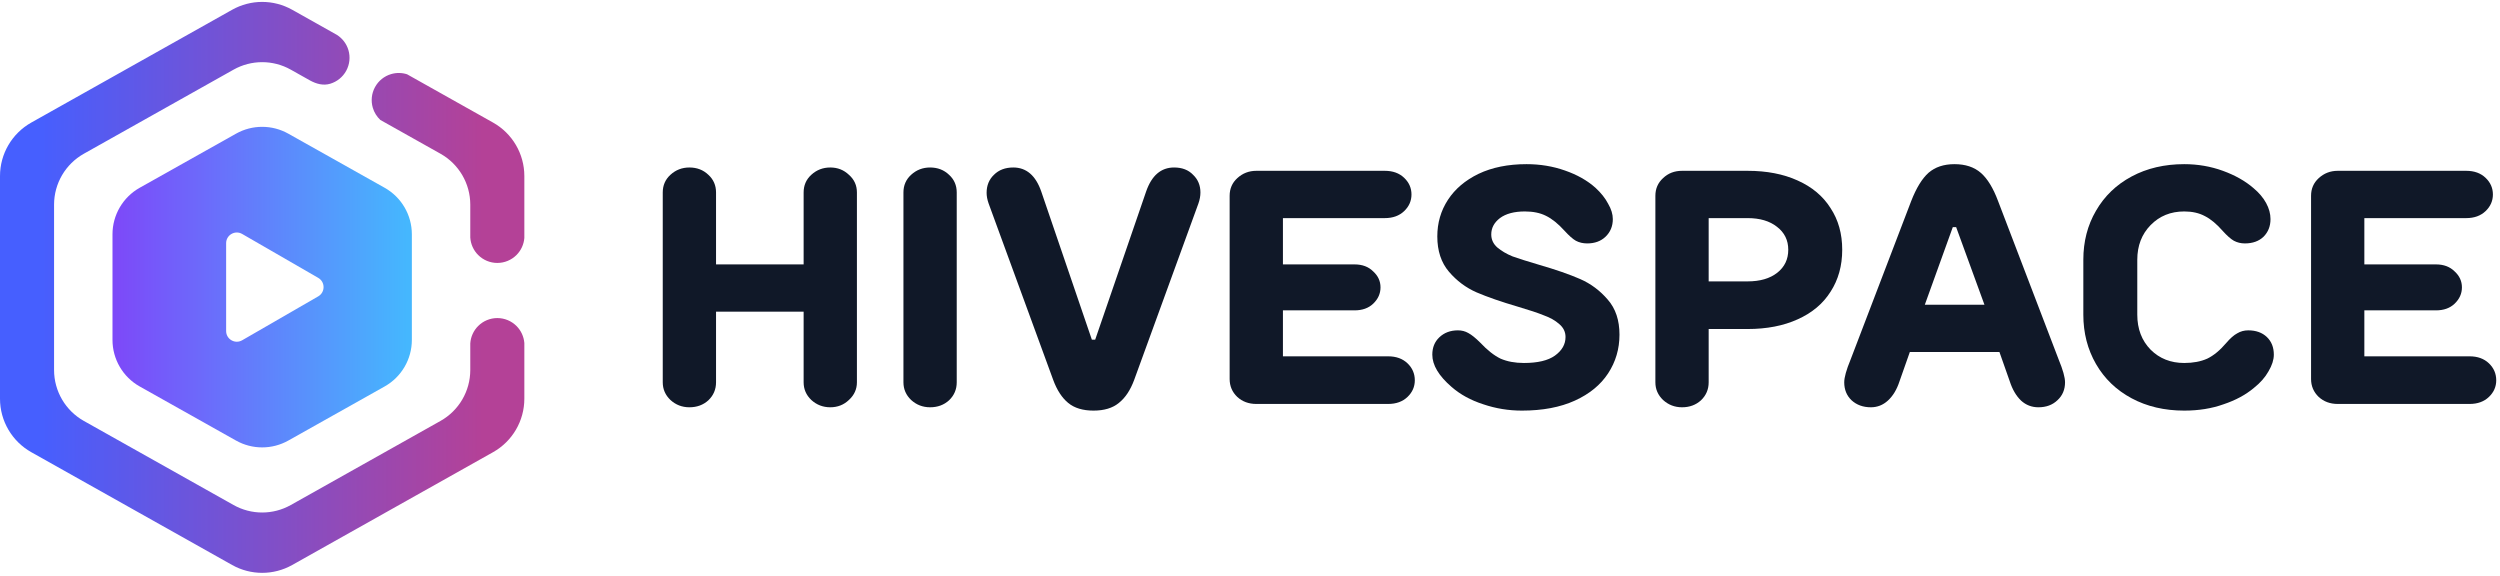
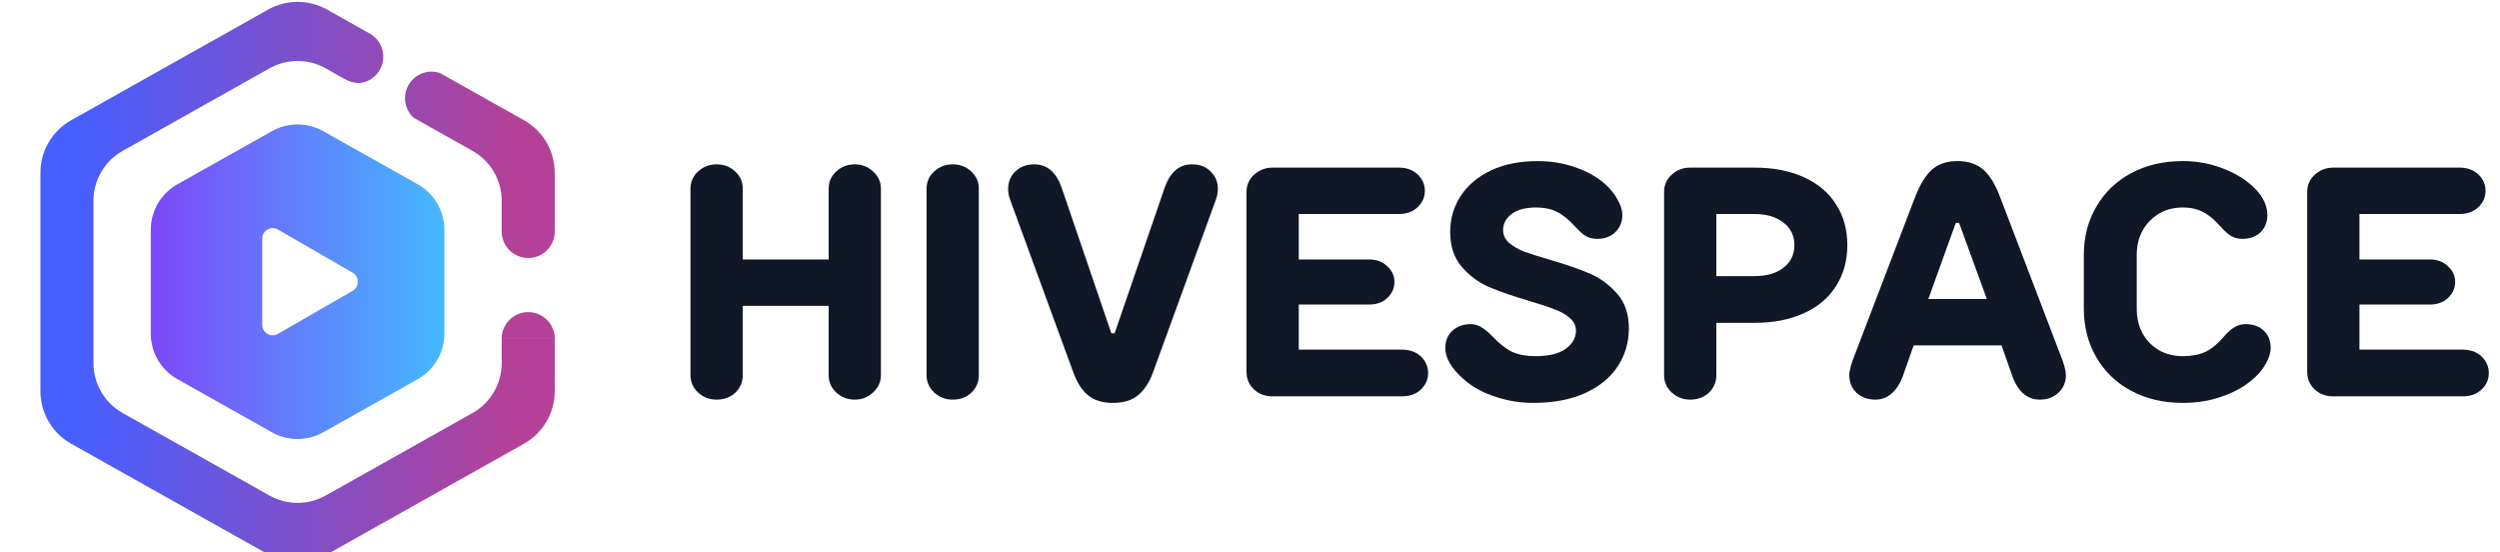
- <svg xmlns="http://www.w3.org/2000/svg" width="578" height="133" viewBox="0 0 578 133" fill="none">
+ <svg xmlns="http://www.w3.org/2000/svg" width="145" height="32" viewBox="10 0 550 130" fill="none">
  <path d="M54.57 30.904C58.323 28.797 62.904 28.797 66.658 30.904L88.922 43.407C92.813 45.593 95.221 49.708 95.221 54.17V78.592C95.221 83.054 92.813 87.169 88.922 89.354L66.658 101.858C62.904 103.966 58.323 103.966 54.57 101.858L32.306 89.354C28.415 87.169 26.007 83.054 26.007 78.592V54.17C26.007 49.708 28.415 45.593 32.306 43.407L54.57 30.904ZM55.985 54.088C54.339 53.138 52.283 54.326 52.283 56.226V76.536C52.283 78.436 54.339 79.624 55.985 78.674L73.575 68.519C75.22 67.569 75.22 65.194 73.575 64.243L55.985 54.088Z" fill="url(#paint0_linear_3450_11604)" />
  <path d="M53.672 2.258C57.983 -0.163 63.245 -0.163 67.556 2.258L77.527 7.858L71.683 18.594L71.677 18.602L67.225 16.102C63.12 13.796 58.109 13.796 54.004 16.102L19.389 35.542C15.134 37.932 12.5 42.432 12.5 47.312V85.553C12.5 90.433 15.134 94.933 19.389 97.322L54.004 116.763C58.109 119.068 63.12 119.068 67.225 116.763L101.839 97.322C106.093 94.933 108.728 90.433 108.729 85.553V79.814H121.228V92.187C121.227 97.311 118.462 102.037 113.994 104.546L67.556 130.627C63.245 133.048 57.983 133.048 53.672 130.627L7.233 104.546C2.766 102.037 0 97.311 0 92.187V40.698C8.97455e-05 35.574 2.765 30.847 7.233 28.338L53.672 2.258ZM114.981 73.537C116.644 73.537 118.239 74.198 119.414 75.373C120.47 76.429 121.108 77.823 121.228 79.301V79.806H108.729V79.401C108.827 77.886 109.47 76.453 110.55 75.373C111.725 74.198 113.319 73.537 114.981 73.537ZM90.43 17.13C91.643 16.772 92.928 16.793 94.116 17.174L113.994 28.338C118.462 30.847 121.227 35.574 121.228 40.698V55.028C121.108 56.505 120.47 57.9 119.414 58.956C118.239 60.132 116.644 60.792 114.981 60.792C113.319 60.792 111.725 60.131 110.55 58.956C109.471 57.877 108.827 56.444 108.729 54.93V47.312C108.728 42.432 106.093 37.932 101.839 35.542L87.936 27.734C87.119 26.974 86.512 26.003 86.191 24.915C85.721 23.321 85.903 21.605 86.698 20.145C87.493 18.685 88.836 17.6 90.43 17.13ZM77.904 8.07C79.177 8.881 80.126 10.129 80.556 11.584C81.026 13.178 80.843 14.895 80.048 16.355C79.253 17.814 77.911 18.899 76.316 19.369C74.738 19.835 73.169 19.407 71.721 18.627L71.677 18.602L77.527 7.858L77.904 8.07Z" fill="url(#paint1_linear_3450_11604)" />
  <path d="M191.959 38.723C193.653 38.723 195.09 39.287 196.271 40.417C197.503 41.495 198.119 42.855 198.119 44.498V88.388C198.119 89.979 197.503 91.339 196.271 92.469C195.09 93.598 193.653 94.163 191.959 94.163C190.265 94.163 188.802 93.598 187.57 92.469C186.389 91.339 185.799 89.979 185.799 88.388V72.064H165.548V88.388C165.548 90.03 164.957 91.416 163.777 92.546C162.596 93.624 161.133 94.163 159.388 94.163C157.694 94.163 156.231 93.598 154.999 92.469C153.818 91.339 153.228 89.979 153.228 88.388V44.498C153.228 42.855 153.818 41.495 154.999 40.417C156.231 39.287 157.694 38.723 159.388 38.723C161.133 38.723 162.596 39.287 163.777 40.417C164.957 41.495 165.548 42.855 165.548 44.498V61.13H185.799V44.498C185.799 42.855 186.389 41.495 187.57 40.417C188.802 39.287 190.265 38.723 191.959 38.723Z" fill="#101828" />
  <path d="M215.036 94.163C213.342 94.163 211.879 93.598 210.647 92.469C209.466 91.339 208.876 89.979 208.876 88.388V44.498C208.876 42.855 209.466 41.495 210.647 40.417C211.879 39.287 213.342 38.723 215.036 38.723C216.781 38.723 218.244 39.287 219.425 40.417C220.605 41.495 221.196 42.855 221.196 44.498V88.388C221.196 90.03 220.605 91.416 219.425 92.546C218.244 93.624 216.781 94.163 215.036 94.163Z" fill="#101828" />
  <path d="M252.822 94.933C250.358 94.933 248.408 94.342 246.97 93.162C245.533 91.981 244.378 90.21 243.505 87.849L228.567 47.039C228.259 46.166 228.105 45.345 228.105 44.575C228.105 42.881 228.67 41.495 229.799 40.417C230.929 39.287 232.417 38.723 234.265 38.723C237.294 38.723 239.45 40.571 240.733 44.267L252.437 78.532H253.207L264.988 44.267C266.272 40.571 268.428 38.723 271.456 38.723C273.304 38.723 274.767 39.287 275.845 40.417C276.975 41.495 277.539 42.855 277.539 44.498C277.539 45.319 277.385 46.166 277.077 47.039L262.216 87.849C261.344 90.21 260.163 91.981 258.674 93.162C257.237 94.342 255.286 94.933 252.822 94.933Z" fill="#101828" />
  <path d="M320.945 82.382C322.793 82.382 324.282 82.921 325.411 83.999C326.54 85.077 327.105 86.386 327.105 87.926C327.105 89.414 326.54 90.698 325.411 91.776C324.282 92.854 322.793 93.393 320.945 93.393H290.453C288.708 93.393 287.245 92.854 286.064 91.776C284.883 90.646 284.293 89.26 284.293 87.618V45.268C284.293 43.625 284.883 42.265 286.064 41.187C287.296 40.057 288.759 39.493 290.453 39.493H320.175C322.023 39.493 323.512 40.032 324.641 41.11C325.77 42.188 326.335 43.471 326.335 44.96C326.335 46.448 325.77 47.732 324.641 48.81C323.512 49.888 322.023 50.427 320.175 50.427H296.613V61.13H313.168C314.965 61.13 316.402 61.669 317.48 62.747C318.609 63.773 319.174 65.005 319.174 66.443C319.174 67.88 318.609 69.138 317.48 70.216C316.402 71.242 314.965 71.756 313.168 71.756H296.613V82.382H320.945Z" fill="#101828" />
  <path d="M351.863 94.933C348.783 94.933 345.806 94.445 342.931 93.47C340.056 92.546 337.618 91.211 335.616 89.466C332.639 86.899 331.15 84.409 331.15 81.997C331.15 80.354 331.689 79.019 332.767 77.993C333.896 76.915 335.334 76.376 337.079 76.376C337.952 76.376 338.747 76.581 339.466 76.992C340.236 77.402 341.16 78.147 342.238 79.225C343.881 80.97 345.446 82.202 346.935 82.921C348.475 83.588 350.272 83.922 352.325 83.922C355.508 83.922 357.895 83.357 359.486 82.228C361.129 81.047 361.95 79.61 361.95 77.916C361.95 76.735 361.462 75.734 360.487 74.913C359.563 74.091 358.382 73.424 356.945 72.911C355.559 72.346 353.557 71.679 350.939 70.909C347.089 69.779 343.906 68.676 341.391 67.598C338.927 66.52 336.797 64.928 335 62.824C333.203 60.719 332.305 57.998 332.305 54.662C332.305 51.53 333.126 48.707 334.769 46.192C336.412 43.676 338.773 41.674 341.853 40.186C344.984 38.697 348.68 37.953 352.941 37.953C356.072 37.953 359.024 38.44 361.796 39.416C364.619 40.391 366.981 41.726 368.88 43.42C370.163 44.6 371.139 45.832 371.806 47.116C372.525 48.348 372.884 49.528 372.884 50.658C372.884 52.3 372.319 53.661 371.19 54.739C370.112 55.765 368.7 56.279 366.955 56.279C365.98 56.279 365.107 56.073 364.337 55.663C363.618 55.252 362.746 54.482 361.719 53.353C360.23 51.71 358.793 50.555 357.407 49.888C356.072 49.22 354.455 48.887 352.556 48.887C350.092 48.887 348.167 49.4 346.781 50.427C345.446 51.453 344.779 52.711 344.779 54.2C344.779 55.38 345.241 56.381 346.165 57.203C347.14 58.024 348.321 58.717 349.707 59.282C351.144 59.795 353.172 60.437 355.79 61.207C359.691 62.336 362.874 63.44 365.338 64.518C367.802 65.596 369.932 67.187 371.729 69.292C373.526 71.345 374.424 74.04 374.424 77.377C374.424 80.662 373.551 83.639 371.806 86.309C370.061 88.978 367.494 91.083 364.106 92.623C360.718 94.163 356.637 94.933 351.863 94.933Z" fill="#101828" />
  <path d="M404.053 39.493C408.467 39.493 412.317 40.237 415.603 41.726C418.939 43.214 421.48 45.345 423.226 48.117C425.022 50.837 425.921 54.046 425.921 57.742C425.921 61.438 425.022 64.672 423.226 67.444C421.48 70.216 418.939 72.346 415.603 73.835C412.317 75.323 408.467 76.068 404.053 76.068H395.044V88.388C395.044 90.03 394.453 91.416 393.273 92.546C392.092 93.624 390.629 94.163 388.884 94.163C387.19 94.163 385.727 93.598 384.495 92.469C383.314 91.339 382.724 89.979 382.724 88.388V45.268C382.724 43.625 383.314 42.265 384.495 41.187C385.675 40.057 387.138 39.493 388.884 39.493H404.053ZM404.053 65.057C406.927 65.057 409.212 64.389 410.906 63.055C412.6 61.72 413.447 59.949 413.447 57.742C413.447 55.534 412.574 53.763 410.829 52.429C409.135 51.094 406.876 50.427 404.053 50.427H395.044V65.057H404.053Z" fill="#101828" />
  <path d="M475.974 83.152C476.95 85.513 477.437 87.258 477.437 88.388C477.437 90.082 476.847 91.468 475.666 92.546C474.537 93.624 473.074 94.163 471.277 94.163C469.737 94.163 468.403 93.649 467.273 92.623C466.144 91.545 465.271 90.056 464.655 88.157L462.268 81.381H441.555L439.168 88.157C438.552 90.056 437.654 91.545 436.473 92.623C435.344 93.649 434.035 94.163 432.546 94.163C430.75 94.163 429.261 93.624 428.08 92.546C426.951 91.468 426.386 90.082 426.386 88.388C426.386 87.258 426.874 85.513 427.849 83.152L441.863 46.5C443.044 43.471 444.379 41.289 445.867 39.955C447.407 38.62 449.409 37.953 451.873 37.953C454.389 37.953 456.416 38.62 457.956 39.955C459.496 41.289 460.831 43.471 461.96 46.5L475.974 83.152ZM452.258 52.506H451.488L445.02 70.447H458.803L452.258 52.506Z" fill="#101828" />
  <path d="M504.997 94.933C500.429 94.933 496.373 93.983 492.831 92.084C489.289 90.184 486.543 87.541 484.592 84.153C482.642 80.765 481.666 76.966 481.666 72.757V60.052C481.666 55.842 482.642 52.069 484.592 48.733C486.543 45.345 489.289 42.701 492.831 40.802C496.373 38.902 500.429 37.953 504.997 37.953C508.129 37.953 511.106 38.466 513.929 39.493C516.753 40.519 519.114 41.854 521.013 43.497C522.297 44.575 523.272 45.73 523.939 46.962C524.607 48.194 524.94 49.426 524.94 50.658C524.94 52.3 524.401 53.661 523.323 54.739C522.245 55.765 520.808 56.279 519.011 56.279C518.087 56.279 517.24 56.073 516.47 55.663C515.752 55.252 514.905 54.508 513.929 53.43C512.492 51.787 511.106 50.632 509.771 49.965C508.437 49.246 506.845 48.887 504.997 48.887C501.866 48.887 499.274 49.939 497.22 52.044C495.167 54.148 494.14 56.818 494.14 60.052V72.757C494.14 76.042 495.167 78.737 497.22 80.842C499.274 82.895 501.866 83.922 504.997 83.922C507.051 83.922 508.822 83.588 510.31 82.921C511.799 82.202 513.262 80.996 514.699 79.302C515.623 78.224 516.47 77.479 517.24 77.069C518.01 76.607 518.857 76.376 519.781 76.376C521.578 76.376 523.015 76.889 524.093 77.916C525.171 78.942 525.71 80.303 525.71 81.997C525.71 83.177 525.3 84.461 524.478 85.847C523.708 87.233 522.579 88.516 521.09 89.697C519.191 91.288 516.855 92.546 514.083 93.47C511.363 94.445 508.334 94.933 504.997 94.933Z" fill="#101828" />
  <path d="M570.969 82.382C572.817 82.382 574.306 82.921 575.435 83.999C576.565 85.077 577.129 86.386 577.129 87.926C577.129 89.414 576.565 90.698 575.435 91.776C574.306 92.854 572.817 93.393 570.969 93.393H540.477C538.732 93.393 537.269 92.854 536.088 91.776C534.908 90.646 534.317 89.26 534.317 87.618V45.268C534.317 43.625 534.908 42.265 536.088 41.187C537.32 40.057 538.783 39.493 540.477 39.493H570.199C572.047 39.493 573.536 40.032 574.665 41.11C575.795 42.188 576.359 43.471 576.359 44.96C576.359 46.448 575.795 47.732 574.665 48.81C573.536 49.888 572.047 50.427 570.199 50.427H546.637V61.13H563.192C564.989 61.13 566.426 61.669 567.504 62.747C568.634 63.773 569.198 65.005 569.198 66.443C569.198 67.88 568.634 69.138 567.504 70.216C566.426 71.242 564.989 71.756 563.192 71.756H546.637V82.382H570.969Z" fill="#101828" />
  <defs>
    <linearGradient id="paint0_linear_3450_11604" x1="26.516" y1="64.797" x2="94.095" y2="64.797" gradientUnits="userSpaceOnUse">
      <stop stop-color="#7D49F9" />
      <stop offset="1" stop-color="#45B7FE" />
    </linearGradient>
    <linearGradient id="paint1_linear_3450_11604" x1="8.674" y1="63.997" x2="111.614" y2="63.997" gradientUnits="userSpaceOnUse">
      <stop stop-color="#465FFF" />
      <stop offset="1" stop-color="#B44197" />
    </linearGradient>
  </defs>
</svg>
